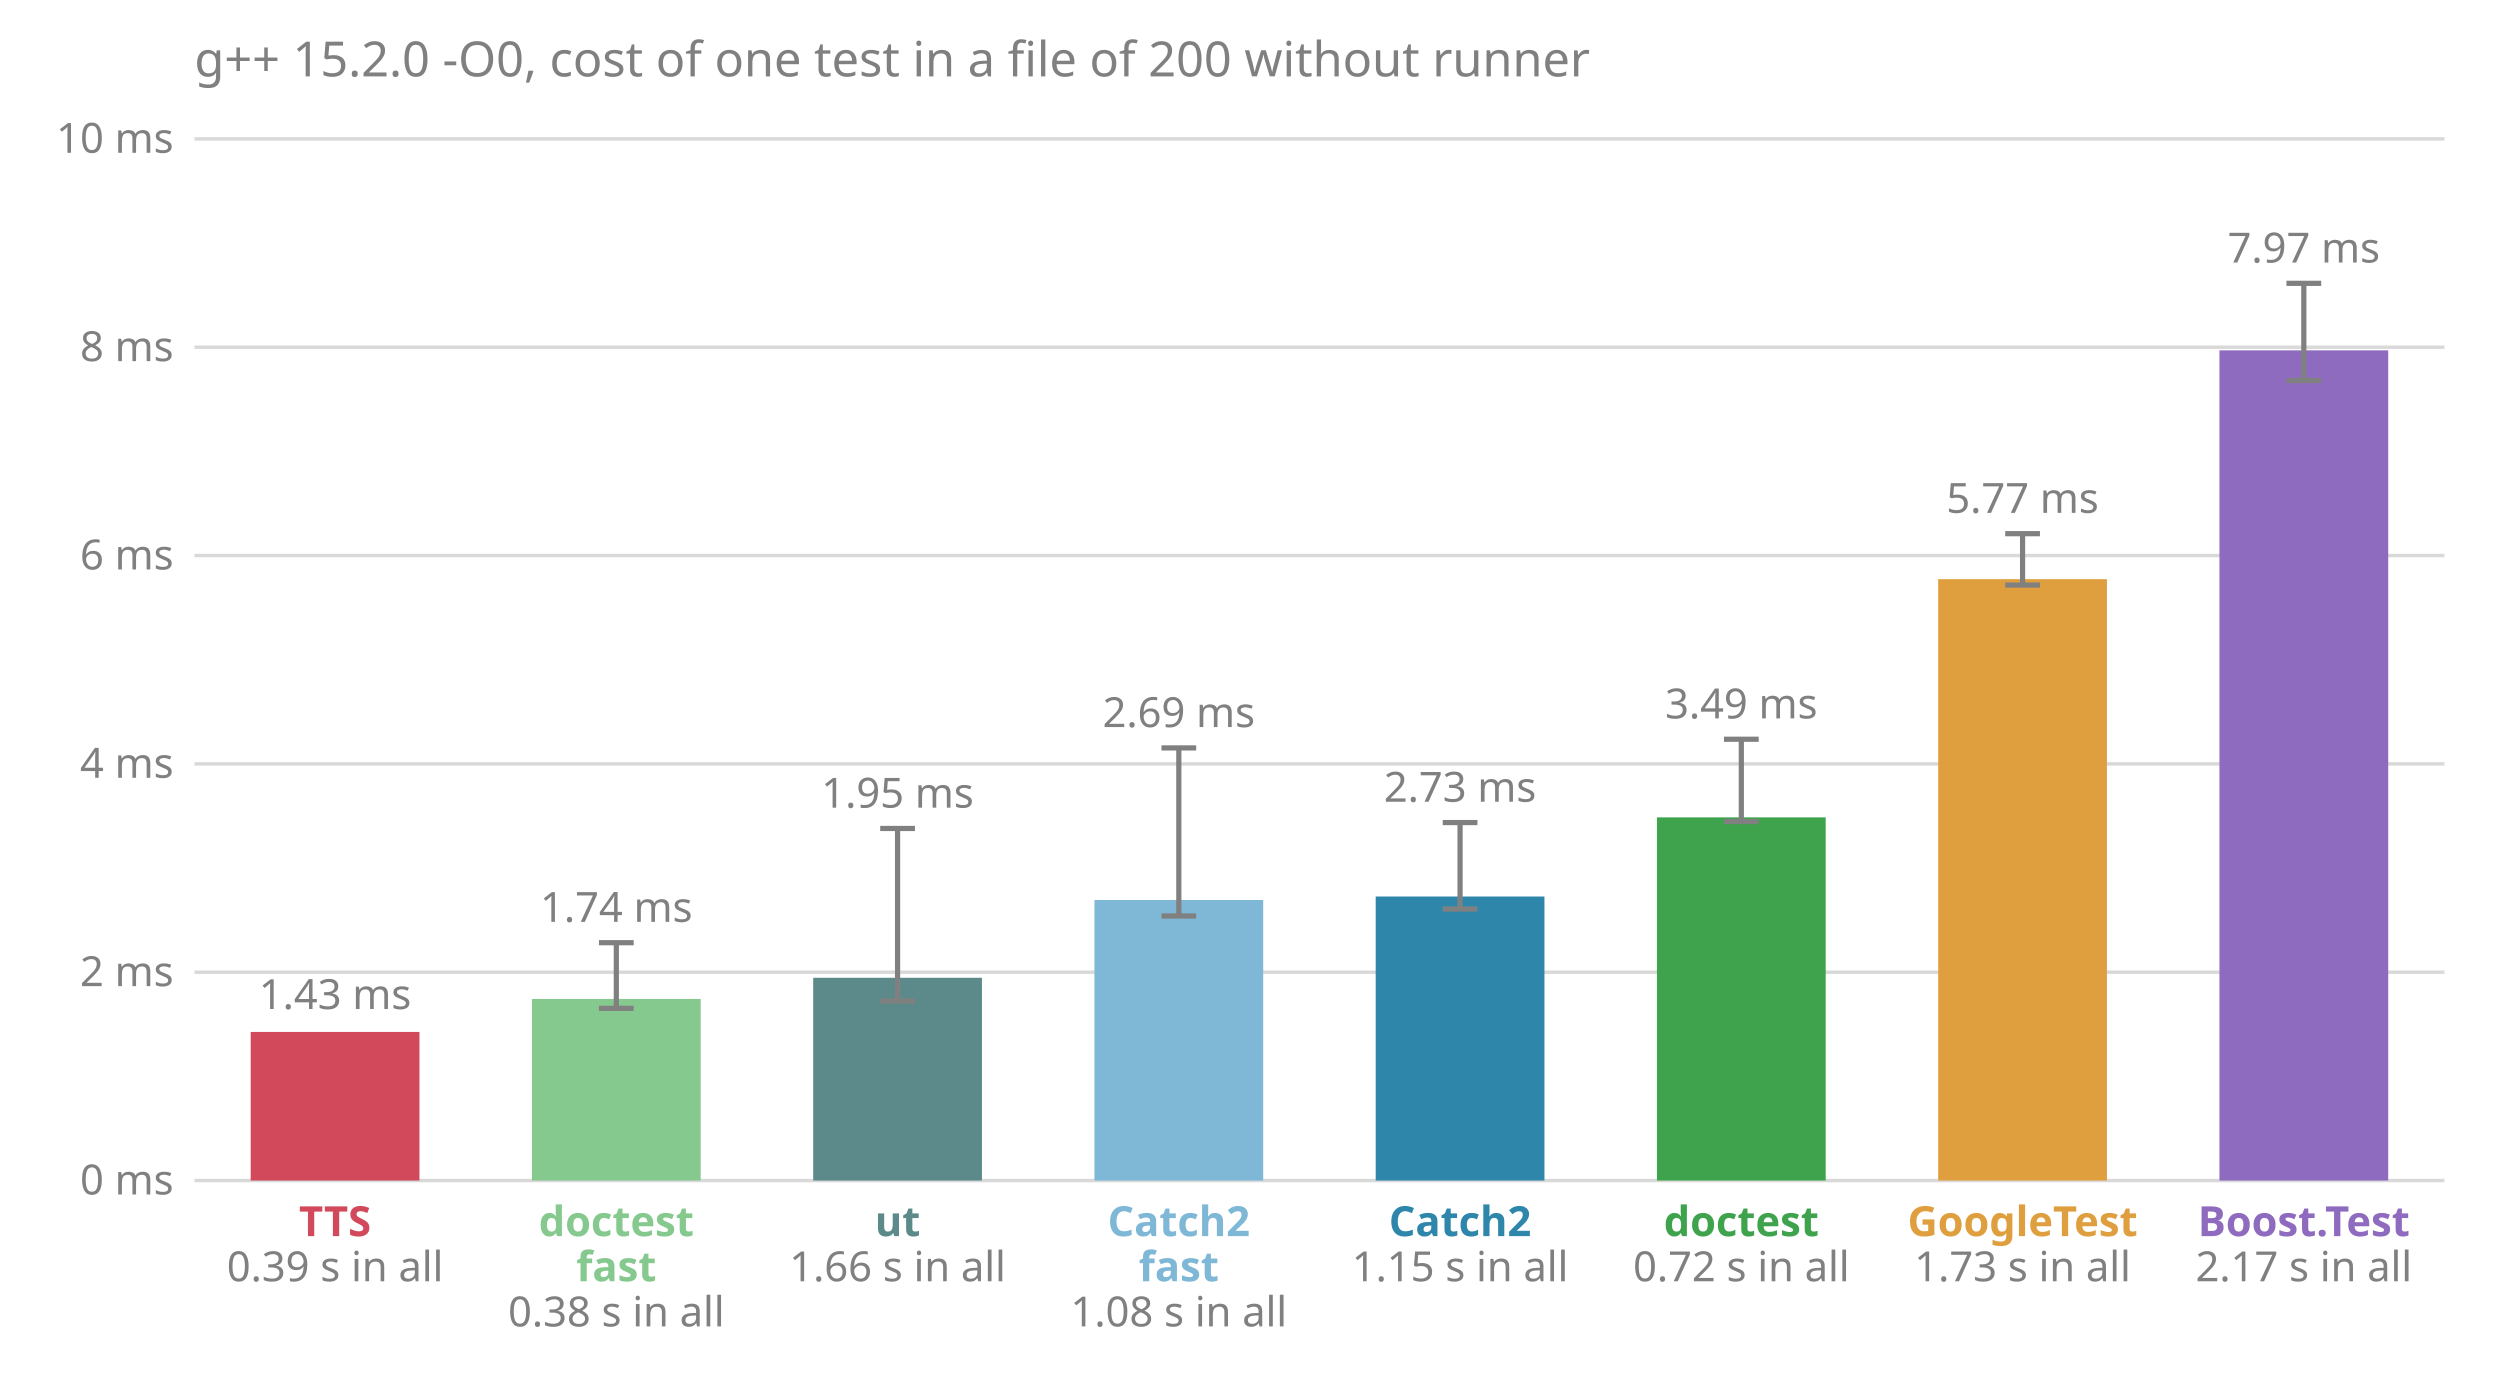
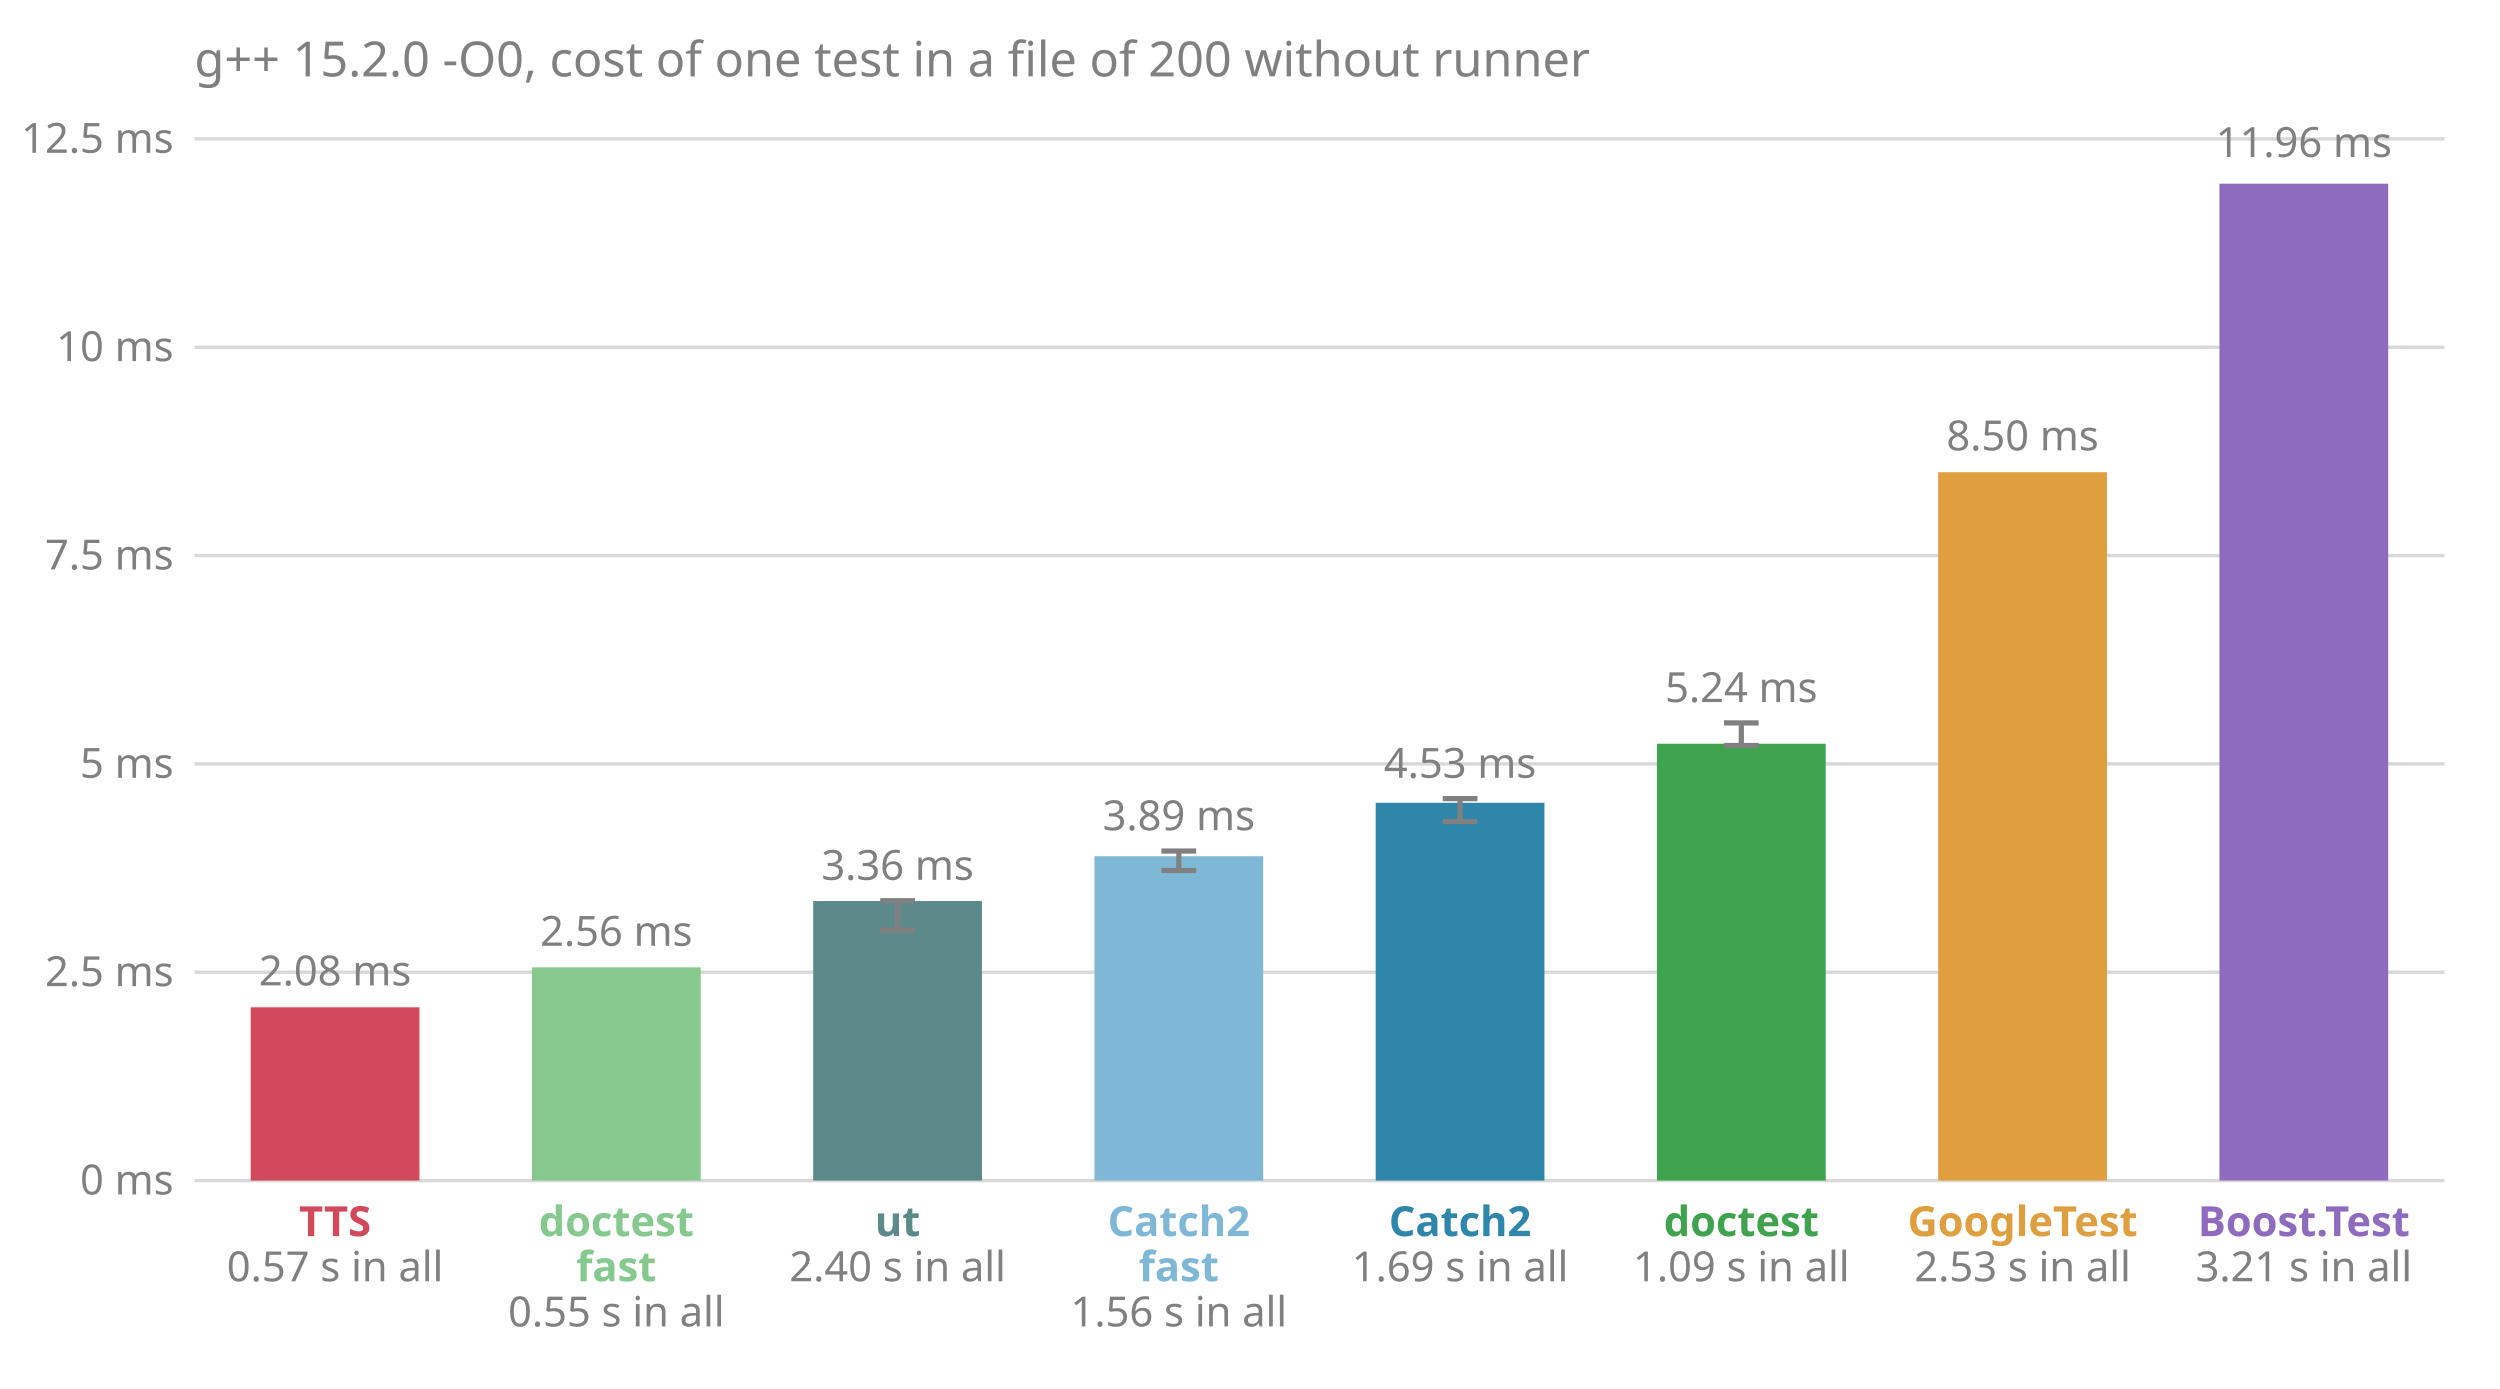
<svg xmlns="http://www.w3.org/2000/svg" viewBox="0 0 720 400" font-family="sans-serif" font-size="12">
  <text x="56.0" y="22.0" fill="#808080" font-size="14">g++ 15.2.0 -O0, cost of one test in a file of 200 without runner</text>
  <line x1="56.0" x2="704.0" y1="340.0" y2="340.0" stroke="#808080" stroke-opacity="0.3" />
  <text x="50.0" y="344.0" fill="#808080" text-anchor="end">0 ms</text>
  <line x1="56.0" x2="704.0" y1="280.0" y2="280.0" stroke="#808080" stroke-opacity="0.3" />
-   <text x="50.0" y="284.0" fill="#808080" text-anchor="end">2 ms</text>
+   <text x="50.0" y="284.0" fill="#808080" text-anchor="end">2.5 ms</text>
  <line x1="56.0" x2="704.0" y1="220.0" y2="220.0" stroke="#808080" stroke-opacity="0.3" />
-   <text x="50.0" y="224.0" fill="#808080" text-anchor="end">4 ms</text>
+   <text x="50.0" y="224.0" fill="#808080" text-anchor="end">5 ms</text>
  <line x1="56.0" x2="704.0" y1="160.0" y2="160.0" stroke="#808080" stroke-opacity="0.3" />
-   <text x="50.0" y="164.0" fill="#808080" text-anchor="end">6 ms</text>
+   <text x="50.0" y="164.0" fill="#808080" text-anchor="end">7.5 ms</text>
  <line x1="56.0" x2="704.0" y1="100.0" y2="100.0" stroke="#808080" stroke-opacity="0.3" />
-   <text x="50.0" y="104.0" fill="#808080" text-anchor="end">8 ms</text>
+   <text x="50.0" y="104.0" fill="#808080" text-anchor="end">10 ms</text>
  <line x1="56.0" x2="704.0" y1="40.0" y2="40.0" stroke="#808080" stroke-opacity="0.3" />
-   <text x="50.0" y="44.0" fill="#808080" text-anchor="end">10 ms</text>
-   <rect x="72.2" y="297.2" width="48.6" height="42.8" fill="#d1495b" />
-   <text x="96.5" y="290.6" fill="#808080" text-anchor="middle">1.43 ms</text>
+   <text x="50.0" y="44.0" fill="#808080" text-anchor="end">12.5 ms</text>
+   <rect x="72.2" y="290.1" width="48.6" height="49.9" fill="#d1495b" />
+   <text x="96.5" y="283.8" fill="#808080" text-anchor="middle">2.08 ms</text>
  <text x="96.5" y="356.0" fill="#d1495b" font-weight="bold" text-anchor="middle">TTS</text>
-   <text x="96.5" y="369.0" fill="#808080" text-anchor="middle">0.39 s in all</text>
-   <rect x="153.2" y="287.7" width="48.6" height="52.3" fill="#86c98e" />
-   <line x1="177.5" x2="177.5" y1="290.4" y2="271.5" stroke="#808080" stroke-width="1.5" />
-   <line x1="172.5" x2="182.5" y1="290.4" y2="290.4" stroke="#808080" stroke-width="1.5" />
-   <line x1="172.5" x2="182.5" y1="271.5" y2="271.5" stroke="#808080" stroke-width="1.5" />
-   <text x="177.5" y="265.5" fill="#808080" text-anchor="middle">1.74 ms</text>
+   <text x="96.5" y="369.0" fill="#808080" text-anchor="middle">0.57 s in all</text>
+   <rect x="153.2" y="278.6" width="48.6" height="61.4" fill="#86c98e" />
+   <text x="177.5" y="272.4" fill="#808080" text-anchor="middle">2.56 ms</text>
  <text x="177.5" y="356.0" fill="#86c98e" font-weight="bold" text-anchor="middle">doctest</text>
  <text x="177.5" y="369.0" fill="#86c98e" font-weight="bold" text-anchor="middle">fast</text>
-   <text x="177.5" y="382.0" fill="#808080" text-anchor="middle">0.38 s in all</text>
-   <rect x="234.2" y="281.6" width="48.6" height="58.4" fill="#5c8a8a" />
-   <line x1="258.5" x2="258.5" y1="288.3" y2="238.6" stroke="#808080" stroke-width="1.5" />
-   <line x1="253.5" x2="263.5" y1="288.3" y2="288.3" stroke="#808080" stroke-width="1.5" />
-   <line x1="253.5" x2="263.5" y1="238.6" y2="238.6" stroke="#808080" stroke-width="1.5" />
-   <text x="258.5" y="232.6" fill="#808080" text-anchor="middle">1.95 ms</text>
+   <text x="177.5" y="382.0" fill="#808080" text-anchor="middle">0.55 s in all</text>
+   <rect x="234.2" y="259.5" width="48.6" height="80.5" fill="#5c8a8a" />
+   <line x1="258.5" x2="258.5" y1="267.9" y2="259.4" stroke="#808080" stroke-width="1.5" />
+   <line x1="253.5" x2="263.5" y1="267.9" y2="267.9" stroke="#808080" stroke-width="1.5" />
+   <line x1="253.5" x2="263.5" y1="259.4" y2="259.4" stroke="#808080" stroke-width="1.5" />
+   <text x="258.5" y="253.4" fill="#808080" text-anchor="middle">3.36 ms</text>
  <text x="258.5" y="356.0" fill="#5c8a8a" font-weight="bold" text-anchor="middle">ut</text>
-   <text x="258.5" y="369.0" fill="#808080" text-anchor="middle">1.66 s in all</text>
-   <rect x="315.2" y="259.2" width="48.6" height="80.8" fill="#7fb8d6" />
-   <line x1="339.5" x2="339.5" y1="263.8" y2="215.4" stroke="#808080" stroke-width="1.5" />
-   <line x1="334.5" x2="344.5" y1="263.8" y2="263.8" stroke="#808080" stroke-width="1.5" />
-   <line x1="334.5" x2="344.5" y1="215.4" y2="215.4" stroke="#808080" stroke-width="1.5" />
-   <text x="339.5" y="209.4" fill="#808080" text-anchor="middle">2.69 ms</text>
+   <text x="258.5" y="369.0" fill="#808080" text-anchor="middle">2.40 s in all</text>
+   <rect x="315.2" y="246.6" width="48.6" height="93.4" fill="#7fb8d6" />
+   <line x1="339.5" x2="339.5" y1="250.7" y2="245.1" stroke="#808080" stroke-width="1.5" />
+   <line x1="334.5" x2="344.5" y1="250.7" y2="250.7" stroke="#808080" stroke-width="1.5" />
+   <line x1="334.5" x2="344.5" y1="245.1" y2="245.1" stroke="#808080" stroke-width="1.5" />
+   <text x="339.5" y="239.1" fill="#808080" text-anchor="middle">3.89 ms</text>
  <text x="339.5" y="356.0" fill="#7fb8d6" font-weight="bold" text-anchor="middle">Catch2</text>
  <text x="339.5" y="369.0" fill="#7fb8d6" font-weight="bold" text-anchor="middle">fast</text>
-   <text x="339.5" y="382.0" fill="#808080" text-anchor="middle">1.08 s in all</text>
-   <rect x="396.2" y="258.2" width="48.6" height="81.8" fill="#2e86ab" />
-   <line x1="420.5" x2="420.5" y1="261.8" y2="236.9" stroke="#808080" stroke-width="1.5" />
-   <line x1="415.5" x2="425.5" y1="261.8" y2="261.8" stroke="#808080" stroke-width="1.5" />
-   <line x1="415.5" x2="425.5" y1="236.9" y2="236.9" stroke="#808080" stroke-width="1.5" />
-   <text x="420.5" y="230.9" fill="#808080" text-anchor="middle">2.73 ms</text>
+   <text x="339.5" y="382.0" fill="#808080" text-anchor="middle">1.56 s in all</text>
+   <rect x="396.2" y="231.2" width="48.6" height="108.8" fill="#2e86ab" />
+   <line x1="420.5" x2="420.5" y1="236.6" y2="230.0" stroke="#808080" stroke-width="1.5" />
+   <line x1="415.5" x2="425.5" y1="236.6" y2="236.6" stroke="#808080" stroke-width="1.5" />
+   <line x1="415.5" x2="425.5" y1="230.0" y2="230.0" stroke="#808080" stroke-width="1.5" />
+   <text x="420.5" y="224.0" fill="#808080" text-anchor="middle">4.53 ms</text>
  <text x="420.5" y="356.0" fill="#2e86ab" font-weight="bold" text-anchor="middle">Catch2</text>
-   <text x="420.5" y="369.0" fill="#808080" text-anchor="middle">1.15 s in all</text>
-   <rect x="477.2" y="235.4" width="48.6" height="104.6" fill="#3fa34d" />
-   <line x1="501.5" x2="501.5" y1="236.6" y2="212.9" stroke="#808080" stroke-width="1.5" />
-   <line x1="496.5" x2="506.5" y1="236.6" y2="236.6" stroke="#808080" stroke-width="1.5" />
-   <line x1="496.5" x2="506.5" y1="212.9" y2="212.9" stroke="#808080" stroke-width="1.5" />
-   <text x="501.5" y="206.9" fill="#808080" text-anchor="middle">3.49 ms</text>
+   <text x="420.5" y="369.0" fill="#808080" text-anchor="middle">1.69 s in all</text>
+   <rect x="477.2" y="214.2" width="48.6" height="125.8" fill="#3fa34d" />
+   <line x1="501.5" x2="501.5" y1="214.7" y2="208.2" stroke="#808080" stroke-width="1.5" />
+   <line x1="496.5" x2="506.5" y1="214.7" y2="214.7" stroke="#808080" stroke-width="1.5" />
+   <line x1="496.5" x2="506.5" y1="208.2" y2="208.2" stroke="#808080" stroke-width="1.5" />
+   <text x="501.5" y="202.2" fill="#808080" text-anchor="middle">5.24 ms</text>
  <text x="501.5" y="356.0" fill="#3fa34d" font-weight="bold" text-anchor="middle">doctest</text>
-   <text x="501.5" y="369.0" fill="#808080" text-anchor="middle">0.72 s in all</text>
-   <rect x="558.2" y="166.8" width="48.6" height="173.2" fill="#e09f3e" />
-   <line x1="582.5" x2="582.5" y1="168.5" y2="153.7" stroke="#808080" stroke-width="1.5" />
-   <line x1="577.5" x2="587.5" y1="168.5" y2="168.5" stroke="#808080" stroke-width="1.5" />
-   <line x1="577.5" x2="587.5" y1="153.7" y2="153.7" stroke="#808080" stroke-width="1.5" />
-   <text x="582.5" y="147.7" fill="#808080" text-anchor="middle">5.77 ms</text>
+   <text x="501.5" y="369.0" fill="#808080" text-anchor="middle">1.09 s in all</text>
+   <rect x="558.2" y="136.0" width="48.6" height="204.0" fill="#e09f3e" />
+   <text x="582.5" y="129.7" fill="#808080" text-anchor="middle">8.50 ms</text>
  <text x="582.5" y="356.0" fill="#e09f3e" font-weight="bold" text-anchor="middle">GoogleTest</text>
-   <text x="582.5" y="369.0" fill="#808080" text-anchor="middle">1.73 s in all</text>
-   <rect x="639.2" y="100.9" width="48.6" height="239.1" fill="#8e6bbf" />
-   <line x1="663.5" x2="663.5" y1="109.6" y2="81.6" stroke="#808080" stroke-width="1.5" />
-   <line x1="658.5" x2="668.5" y1="109.6" y2="109.6" stroke="#808080" stroke-width="1.5" />
-   <line x1="658.5" x2="668.5" y1="81.6" y2="81.6" stroke="#808080" stroke-width="1.5" />
-   <text x="663.5" y="75.6" fill="#808080" text-anchor="middle">7.97 ms</text>
+   <text x="582.5" y="369.0" fill="#808080" text-anchor="middle">2.53 s in all</text>
+   <rect x="639.2" y="52.9" width="48.6" height="287.1" fill="#8e6bbf" />
+   <text x="663.5" y="45.2" fill="#808080" text-anchor="middle">11.96 ms</text>
  <text x="663.5" y="356.0" fill="#8e6bbf" font-weight="bold" text-anchor="middle">Boost.Test</text>
-   <text x="663.5" y="369.0" fill="#808080" text-anchor="middle">2.17 s in all</text>
+   <text x="663.5" y="369.0" fill="#808080" text-anchor="middle">3.21 s in all</text>
</svg>
